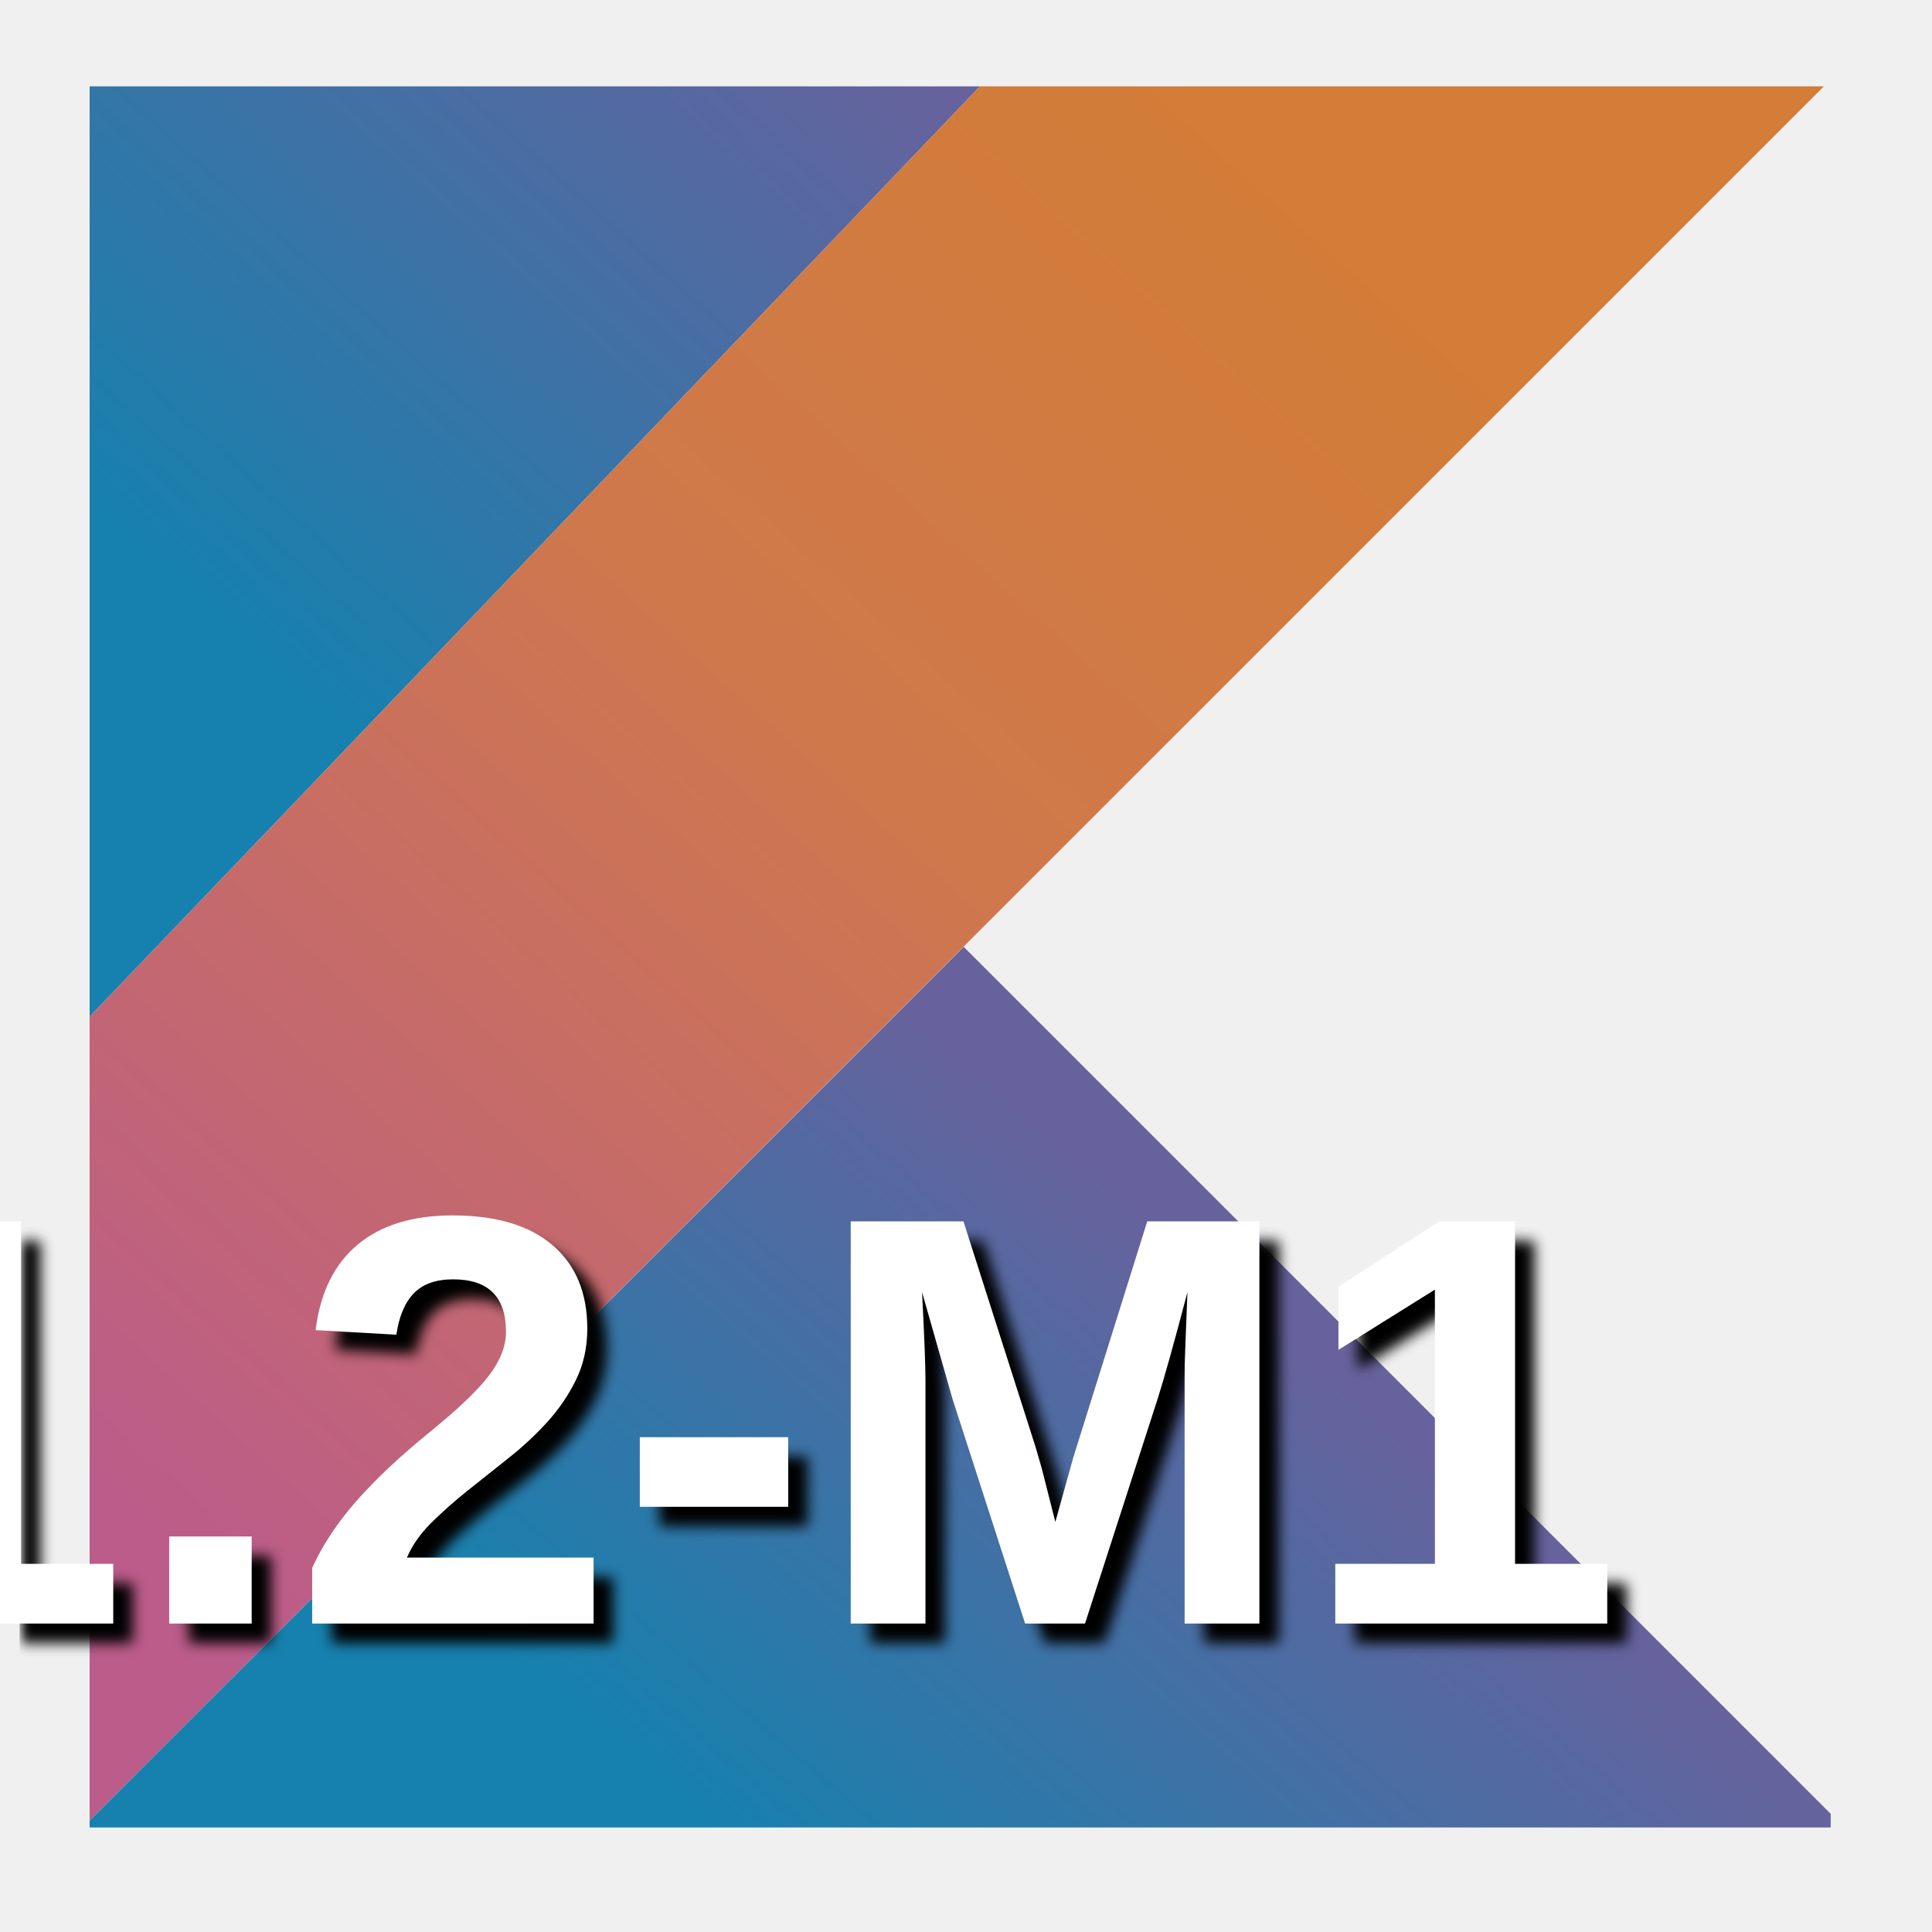
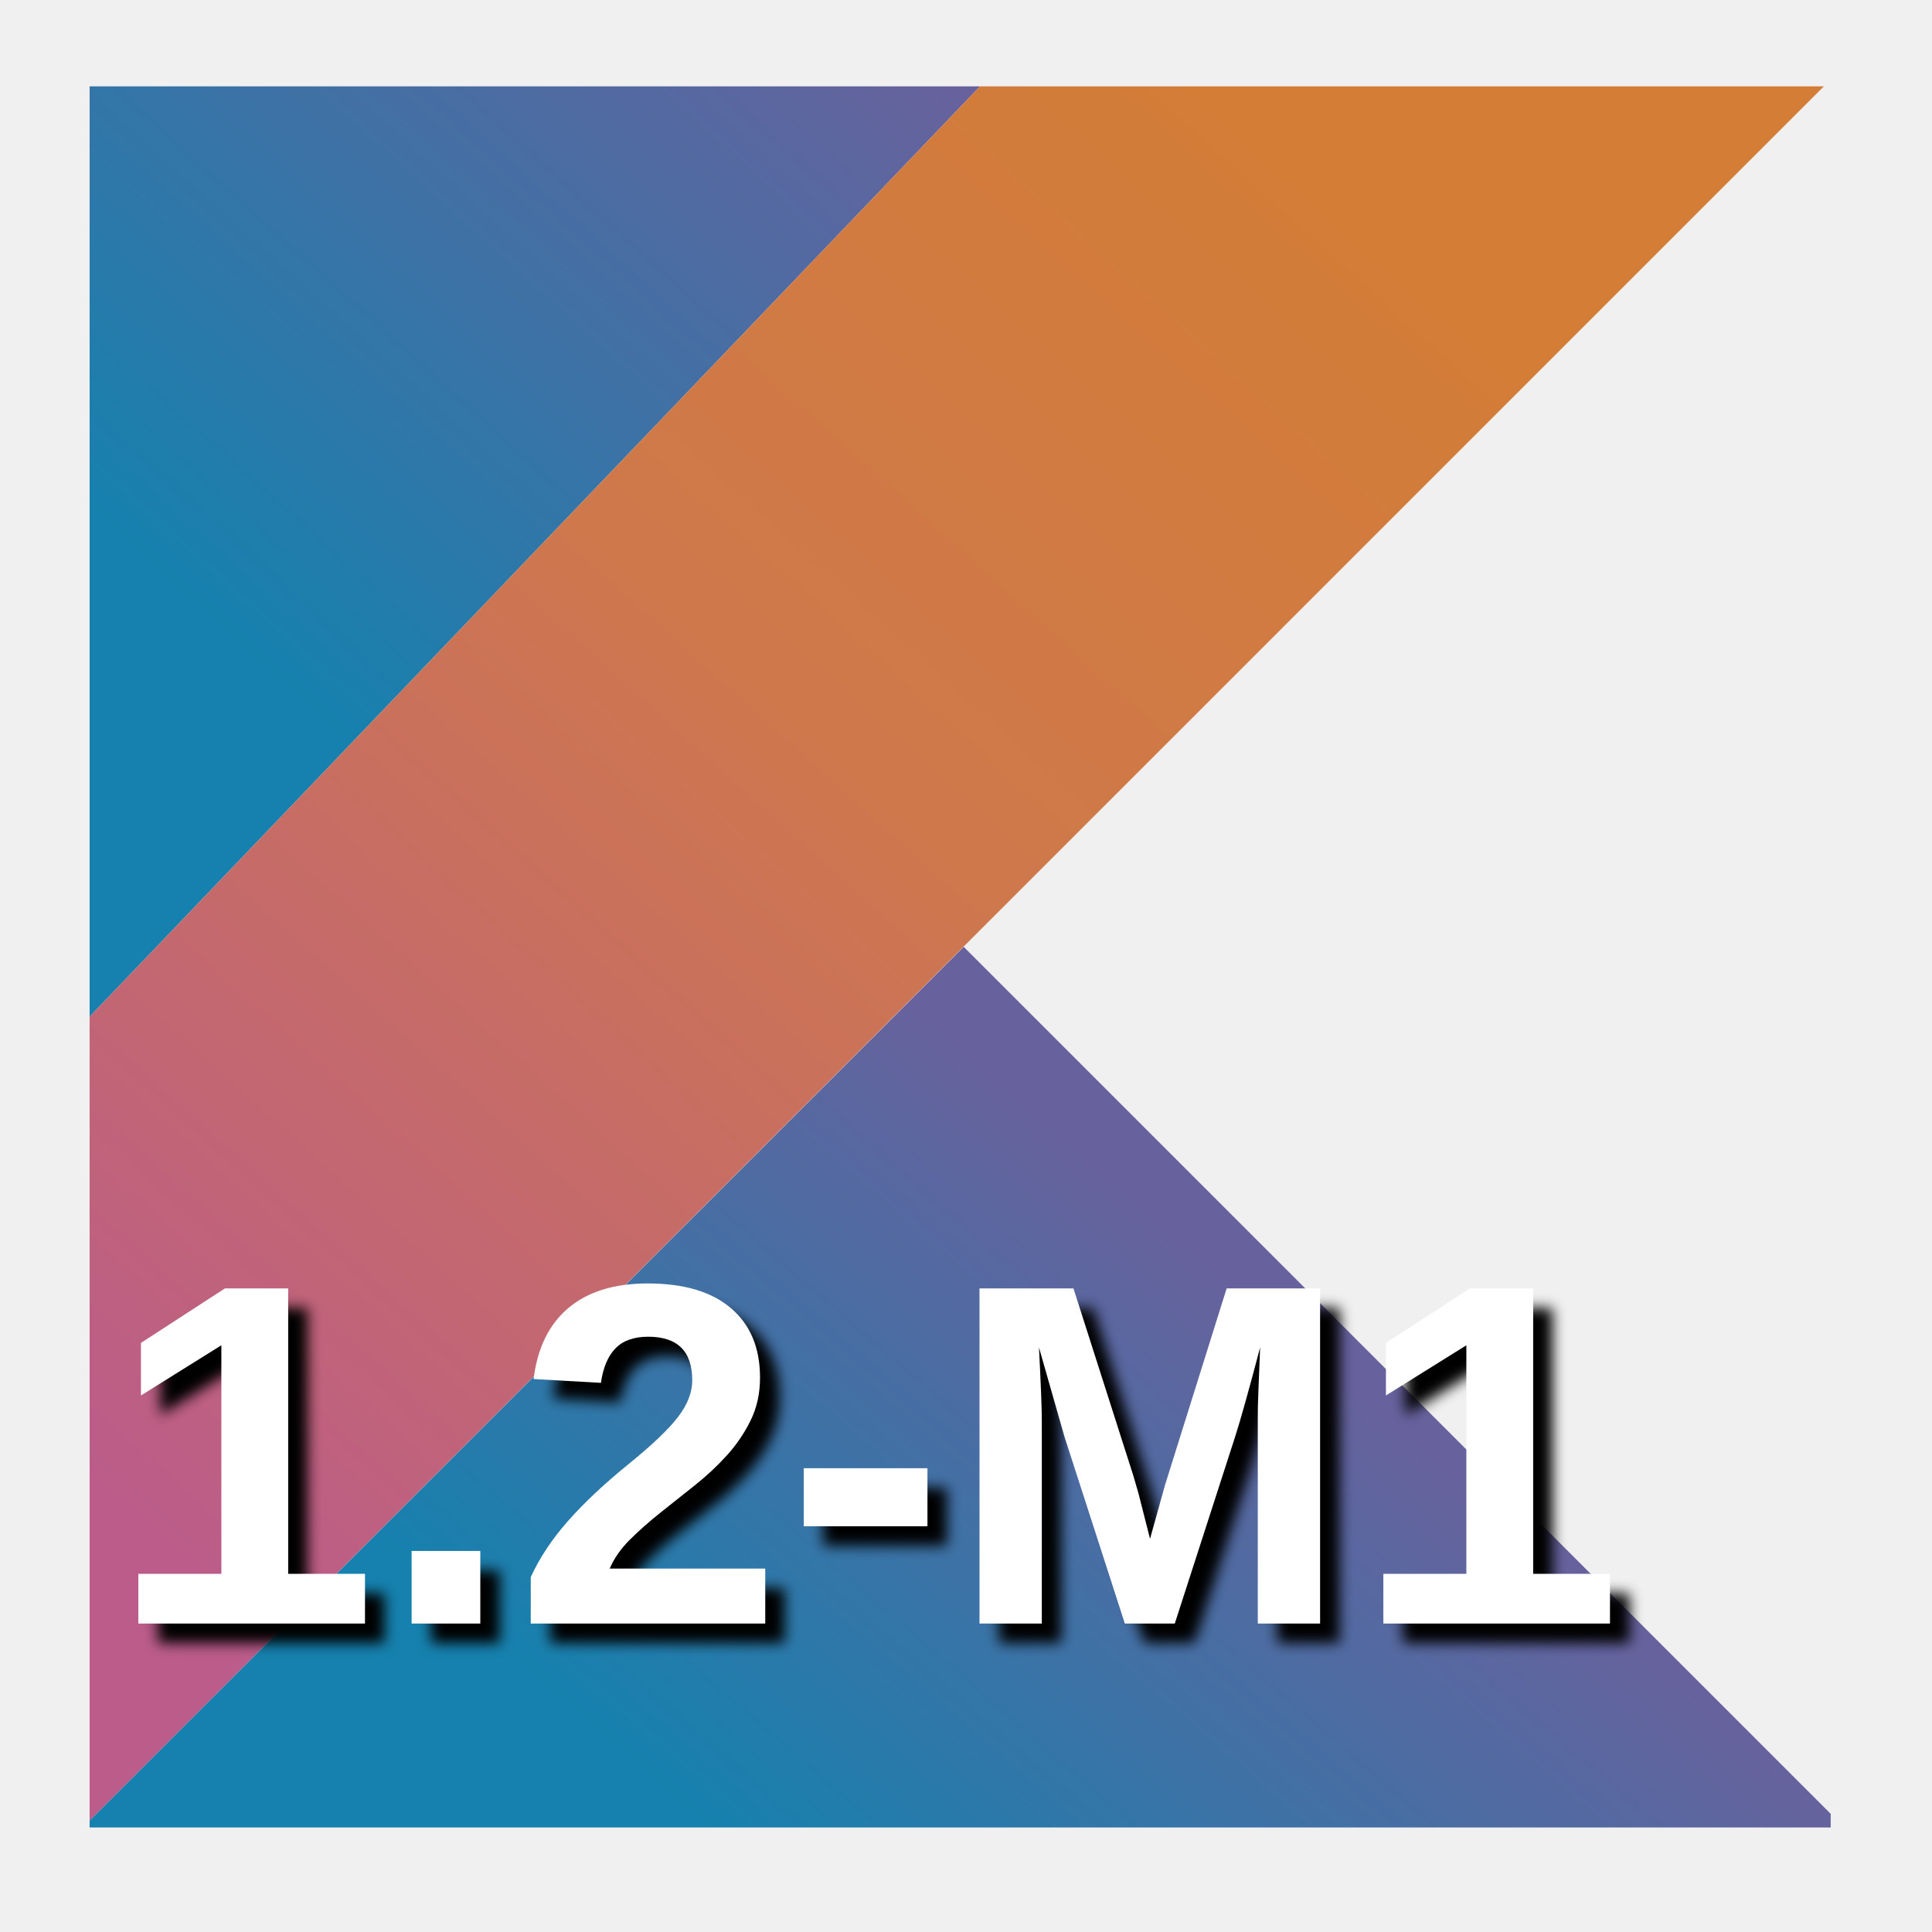
<svg xmlns="http://www.w3.org/2000/svg" version="1.1" id="Capa_1" x="0px" y="0px" viewBox="0 0 595 595" enable-background="new 0 0 595 595" xml:space="preserve">
-   <g style="overflow:hidden; text-anchor: middle; font-size:180; font-weight: bold; font-family: Arial, Helvetica, sans-serif">
+   <g style="overflow:hidden; text-anchor: middle; font-size:150; font-weight: bold; font-family: Arial, Helvetica, sans-serif">
    <linearGradient id="SVGID_1_" gradientUnits="userSpaceOnUse" x1="37.675" y1="167.258" x2="221.458" y2="-36.28">
      <stop offset="0" style="stop-color:#1681AE" />
      <stop offset="1" style="stop-color:#67629D" />
    </linearGradient>
    <polygon fill="url(#SVGID_1_)" points="27.6,26.6 27.6,313.1 301.8,26.6 " />
    <linearGradient id="SVGID_2_" gradientUnits="userSpaceOnUse" x1="407.669" y1="44.191" x2="33.295" y2="460.471">
      <stop offset="0" style="stop-color:#D37D36" />
      <stop offset="0.427" style="stop-color:#CF784C" />
      <stop offset="1" style="stop-color:#BB5C8A" />
    </linearGradient>
    <polygon fill="url(#SVGID_2_)" points="561.7,26.6 301.8,26.6 27.6,313.1 27.6,560.7 " />
    <linearGradient id="SVGID_3_" gradientUnits="userSpaceOnUse" x1="261.767" y1="601.08" x2="413.58" y2="425.272">
      <stop offset="0" style="stop-color:#1681AE" />
      <stop offset="1" style="stop-color:#67629D" />
    </linearGradient>
    <polygon fill="url(#SVGID_3_)" points="296.8,291.6 27.6,560.7 27.6,562.8 563.8,562.8 563.8,558.6 " />
    <defs>
      <filter id="shadow" x="-20%" y="-20%" width="140%" height="140%">
        <feGaussianBlur stdDeviation="2 2" result="shadow" />
        <feOffset dx="6" dy="6" />
      </filter>
    </defs>
    <text text-anchor="end" x="500" y="500" style="filter: url(#shadow); fill: black">1.2-M1</text>
    <text text-anchor="end" x="500" y="500" style="fill: white">1.2-M1</text>
  </g>
</svg>
